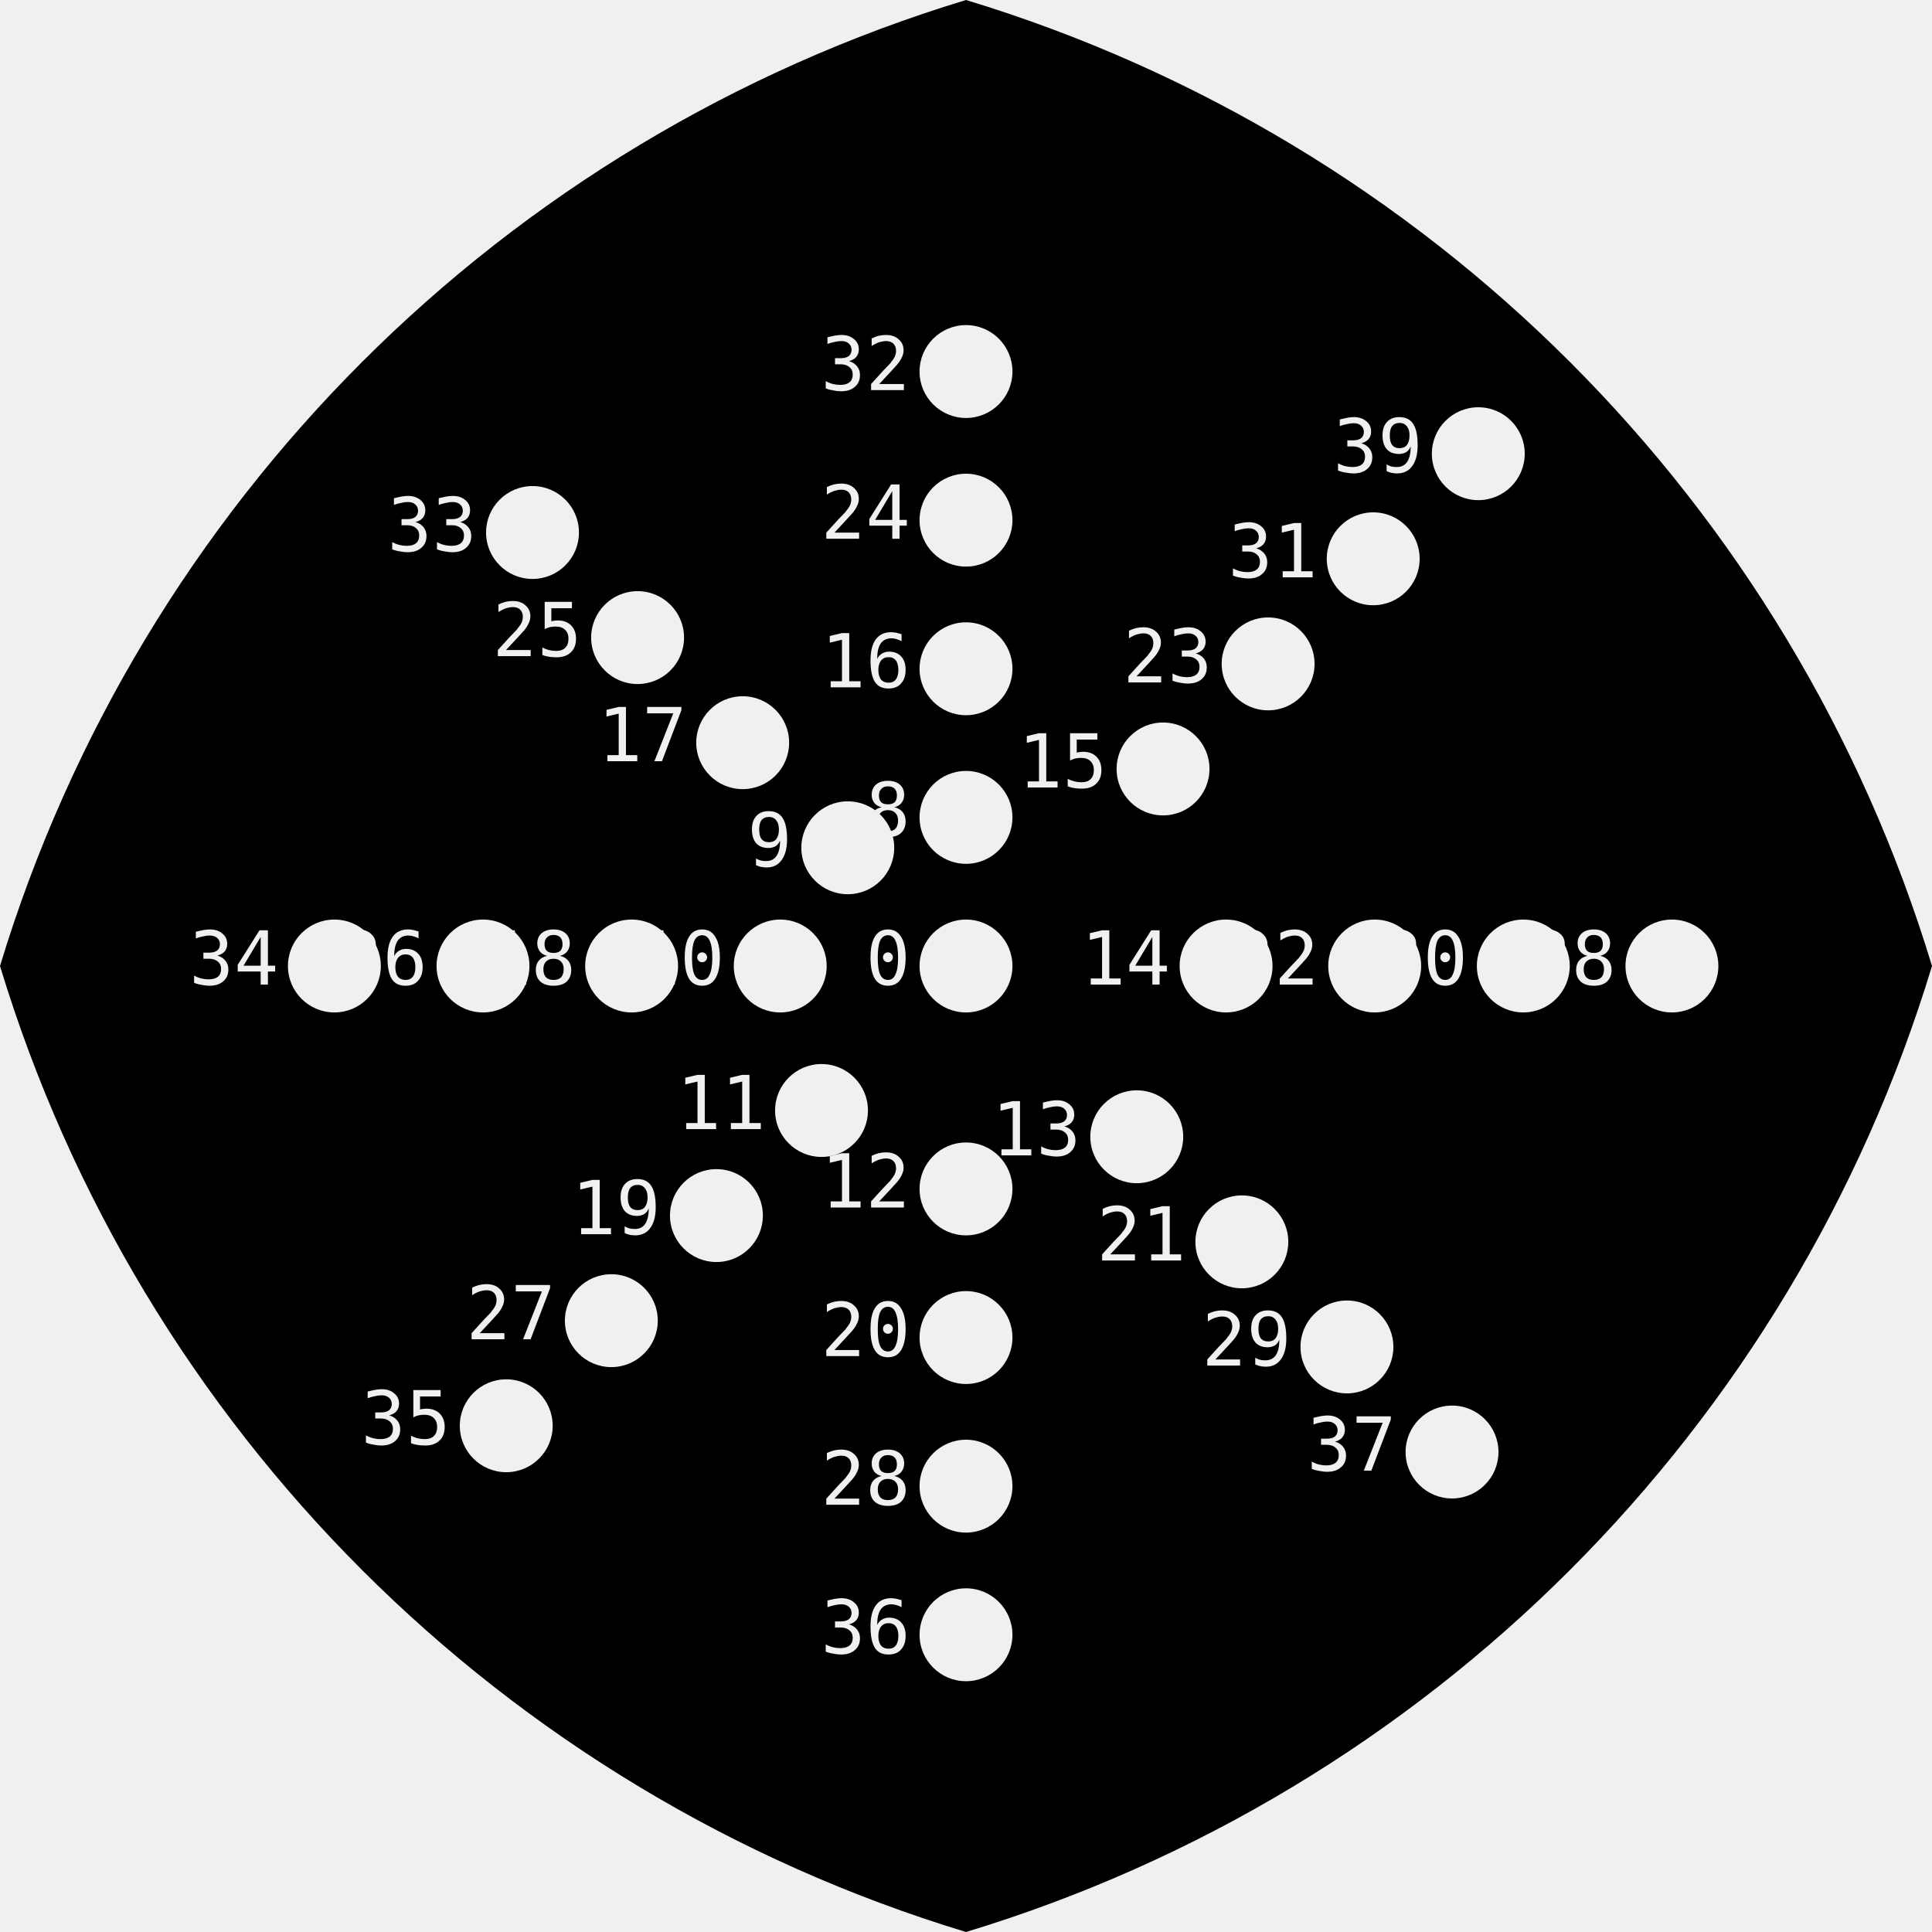
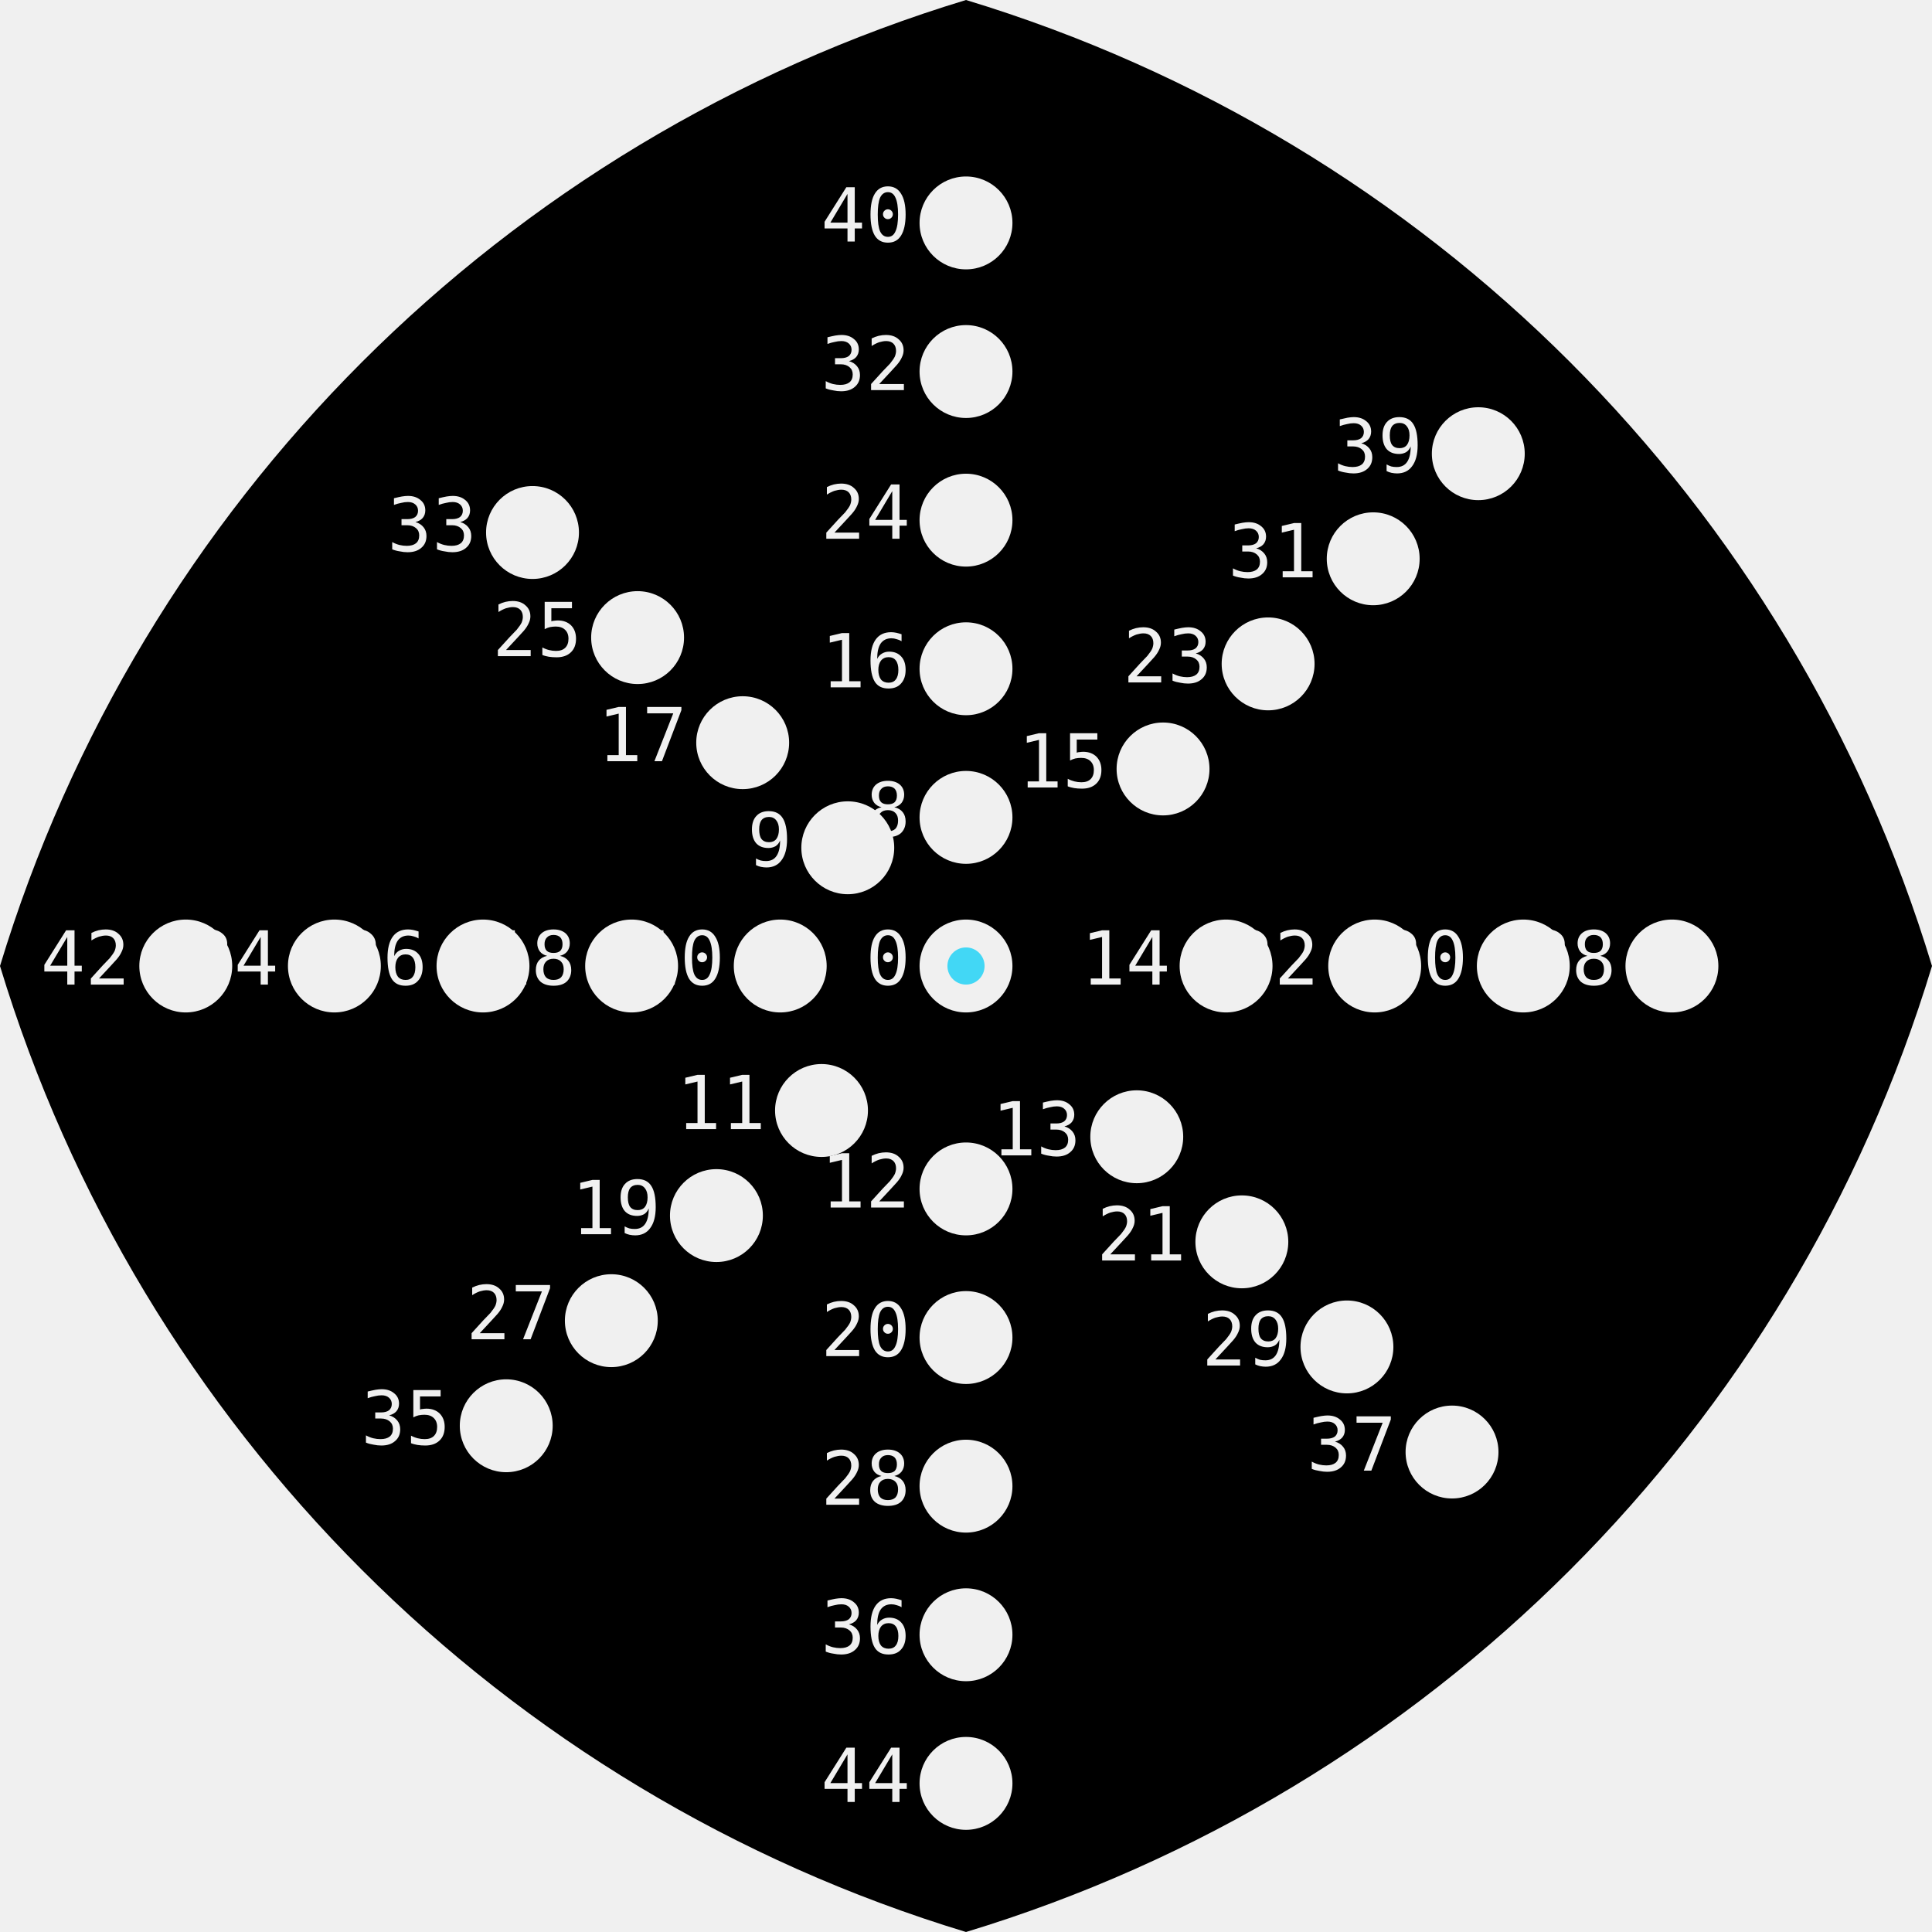
<svg xmlns="http://www.w3.org/2000/svg" xmlns:ns1="http://nathanfriend.io/inspiral">
  <g>
    <style>
      text {
        font-family: monospace;
        font-size: 4px;
      }
    </style>
    <mask id="holes">
      <rect width="100%" height="100%" fill="white" />
      <circle cx="52" cy="52" r="2.5" ns1:hole-name="0" ns1:hole-text-position-angle="0" ns1:hole-text-rotation-angle="0" />
      <text x="49" y="53" text-anchor="end">0</text>
      <circle cx="52" cy="44" r="2.5" ns1:hole-name="8" ns1:hole-text-position-angle="2.3415926535897933" ns1:hole-text-rotation-angle="-0.7" />
      <text x="49" y="45" text-anchor="end">8</text>
      <circle cx="52" cy="36" r="2.5" ns1:hole-name="16" ns1:hole-text-position-angle="2.741592653589793" ns1:hole-text-rotation-angle="0" />
      <text x="49" y="37" text-anchor="end">16</text>
      <circle cx="52" cy="28" r="2.5" ns1:hole-name="24" ns1:hole-text-position-angle="3.141592653589793" ns1:hole-text-rotation-angle="0" />
      <text x="49" y="29" text-anchor="end">24</text>
      <circle cx="52" cy="20" r="2.5" ns1:hole-name="32" ns1:hole-text-position-angle="3.141592653589793" ns1:hole-text-rotation-angle="0" />
      <text x="49" y="21" text-anchor="end">32</text>
+       <circle cx="52" cy="12" r="2.5" ns1:hole-name="40" ns1:hole-text-position-angle="3.141592653589793" ns1:hole-text-rotation-angle="0" />
+       <text x="49" y="13" text-anchor="end">40</text>
      <circle cx="45.636" cy="45.636" r="2.5" ns1:hole-name="9" ns1:hole-text-position-angle="3.1269908169872416" ns1:hole-text-rotation-angle="-1.4853981633974482" />
      <text x="42.636" y="46.636" text-anchor="end">9</text>
      <circle cx="39.979" cy="39.979" r="2.5" ns1:hole-name="17" ns1:hole-text-position-angle="3.5269908169872415" ns1:hole-text-rotation-angle="-0.7853981633974483" />
      <text x="36.979" y="40.979" text-anchor="end">17</text>
      <circle cx="34.322" cy="34.322" r="2.5" ns1:hole-name="25" ns1:hole-text-position-angle="3.9269908169872414" ns1:hole-text-rotation-angle="-0.7853981633974483" />
      <text x="31.322" y="35.322" text-anchor="end">25</text>
      <circle cx="28.665" cy="28.665" r="2.5" ns1:hole-name="33" ns1:hole-text-position-angle="3.9269908169872414" ns1:hole-text-rotation-angle="-0.7853981633974483" />
      <text x="25.665" y="29.665" text-anchor="end">33</text>
      <circle cx="42" cy="52" r="2.5" ns1:hole-name="10" ns1:hole-text-position-angle="4.312388980384689" ns1:hole-text-rotation-angle="-1.5707963267948966" />
      <text x="39" y="53" text-anchor="end">10</text>
      <circle cx="34" cy="52" r="2.5" ns1:hole-name="18" ns1:hole-text-position-angle="4.71238898038469" ns1:hole-text-rotation-angle="-1.5707963267948966" />
      <text x="31" y="53" text-anchor="end">18</text>
      <circle cx="26" cy="52" r="2.5" ns1:hole-name="26" ns1:hole-text-position-angle="4.71238898038469" ns1:hole-text-rotation-angle="-1.5707963267948966" />
      <text x="23" y="53" text-anchor="end">26</text>
      <circle cx="18" cy="52" r="2.5" ns1:hole-name="34" ns1:hole-text-position-angle="4.71238898038469" ns1:hole-text-rotation-angle="-1.5707963267948966" />
      <text x="15" y="53" text-anchor="end">34</text>
+       <circle cx="10" cy="52" r="2.5" ns1:hole-name="42" ns1:hole-text-position-angle="4.71238898038469" ns1:hole-text-rotation-angle="-1.5707963267948966" />
+       <text x="7" y="53" text-anchor="end">42</text>
      <circle cx="44.222" cy="59.778" r="2.5" ns1:hole-name="11" ns1:hole-text-position-angle="4.997787143782138" ns1:hole-text-rotation-angle="-2.356194490192345" />
      <text x="41.222" y="60.778" text-anchor="end">11</text>
      <circle cx="38.565" cy="65.435" r="2.5" ns1:hole-name="19" ns1:hole-text-position-angle="5.497787143782138" ns1:hole-text-rotation-angle="-2.356194490192345" />
      <text x="35.565" y="66.435" text-anchor="end">19</text>
      <circle cx="32.908" cy="71.092" r="2.5" ns1:hole-name="27" ns1:hole-text-position-angle="5.497787143782138" ns1:hole-text-rotation-angle="-2.356194490192345" />
      <text x="29.908" y="72.092" text-anchor="end">27</text>
      <circle cx="27.251" cy="76.749" r="2.5" ns1:hole-name="35" ns1:hole-text-position-angle="5.497787143782138" ns1:hole-text-rotation-angle="-2.356194490192345" />
      <text x="24.251" y="77.749" text-anchor="end">35</text>
      <circle cx="52" cy="64" r="2.5" ns1:hole-name="12" ns1:hole-text-position-angle="6.083185307179586" ns1:hole-text-rotation-angle="-3.141592653589793" />
      <text x="49" y="65" text-anchor="end">12</text>
      <circle cx="52" cy="72" r="2.5" ns1:hole-name="20" ns1:hole-text-position-angle="6.283185307179586" ns1:hole-text-rotation-angle="-3.141592653589793" />
      <text x="49" y="73" text-anchor="end">20</text>
      <circle cx="52" cy="80" r="2.5" ns1:hole-name="28" ns1:hole-text-position-angle="6.283185307179586" ns1:hole-text-rotation-angle="-3.141592653589793" />
      <text x="49" y="81" text-anchor="end">28</text>
      <circle cx="52" cy="88" r="2.5" ns1:hole-name="36" ns1:hole-text-position-angle="6.283185307179586" ns1:hole-text-rotation-angle="-3.141592653589793" />
      <text x="49" y="89" text-anchor="end">36</text>
+       <circle cx="52" cy="96" r="2.5" ns1:hole-name="44" ns1:hole-text-position-angle="6.283185307179586" ns1:hole-text-rotation-angle="-3.141592653589793" />
+       <text x="49" y="97" text-anchor="end">44</text>
      <circle cx="61.192" cy="61.192" r="2.5" ns1:hole-name="13" ns1:hole-text-position-angle="6.668583470577034" ns1:hole-text-rotation-angle="-3.9269908169872414" />
      <text x="58.192" y="62.192" text-anchor="end">13</text>
      <circle cx="66.849" cy="66.849" r="2.5" ns1:hole-name="21" ns1:hole-text-position-angle="7.0685834705770345" ns1:hole-text-rotation-angle="-3.9269908169872414" />
      <text x="63.849" y="67.849" text-anchor="end">21</text>
      <circle cx="72.506" cy="72.506" r="2.5" ns1:hole-name="29" ns1:hole-text-position-angle="7.0685834705770345" ns1:hole-text-rotation-angle="-3.9269908169872414" />
      <text x="69.506" y="73.506" text-anchor="end">29</text>
      <circle cx="78.163" cy="78.163" r="2.5" ns1:hole-name="37" ns1:hole-text-position-angle="7.0685834705770345" ns1:hole-text-rotation-angle="-3.9269908169872414" />
      <text x="75.163" y="79.163" text-anchor="end">37</text>
      <circle cx="66" cy="52" r="2.5" ns1:hole-name="14" ns1:hole-text-position-angle="7.653981633974483" ns1:hole-text-rotation-angle="-4.71238898038469" />
      <text x="63" y="53" text-anchor="end">14</text>
      <circle cx="74" cy="52" r="2.5" ns1:hole-name="22" ns1:hole-text-position-angle="7.853981633974483" ns1:hole-text-rotation-angle="-4.71238898038469" />
      <text x="71" y="53" text-anchor="end">22</text>
      <circle cx="82" cy="52" r="2.5" ns1:hole-name="30" ns1:hole-text-position-angle="7.853981633974483" ns1:hole-text-rotation-angle="-4.71238898038469" />
      <text x="79" y="53" text-anchor="end">30</text>
      <circle cx="90" cy="52" r="2.5" ns1:hole-name="38" ns1:hole-text-position-angle="7.853981633974483" ns1:hole-text-rotation-angle="-4.71238898038469" />
      <text x="87" y="53" text-anchor="end">38</text>
      <circle cx="62.607" cy="41.393" r="2.5" ns1:hole-name="15" ns1:hole-text-position-angle="8.439379797371931" ns1:hole-text-rotation-angle="-5.497787143782138" />
      <text x="59.607" y="42.393" text-anchor="end">15</text>
      <circle cx="68.263" cy="35.737" r="2.5" ns1:hole-name="23" ns1:hole-text-position-angle="8.63937979737193" ns1:hole-text-rotation-angle="-5.497787143782138" />
      <text x="65.263" y="36.737" text-anchor="end">23</text>
      <circle cx="73.92" cy="30.08" r="2.5" ns1:hole-name="31" ns1:hole-text-position-angle="8.63937979737193" ns1:hole-text-rotation-angle="-5.497787143782138" />
      <text x="70.92" y="31.08" text-anchor="end">31</text>
      <circle cx="79.577" cy="24.423" r="2.5" ns1:hole-name="39" ns1:hole-text-position-angle="8.63937979737193" ns1:hole-text-rotation-angle="-5.497787143782138" />
      <text x="76.577" y="25.423" text-anchor="end">39</text>
    </mask>
    <path mask="url(#holes)" d="M 104 52              A 78 78 0 0 0 52 0              A 78 78 0 0 0 0 52              A 78 78 0 0 0 52 104              A 78 78 0 0 0 104 52              Z" />
+     <circle id="center-point" cx="52" cy="52" r="1" fill="#42d7f5" />
  </g>
</svg>
